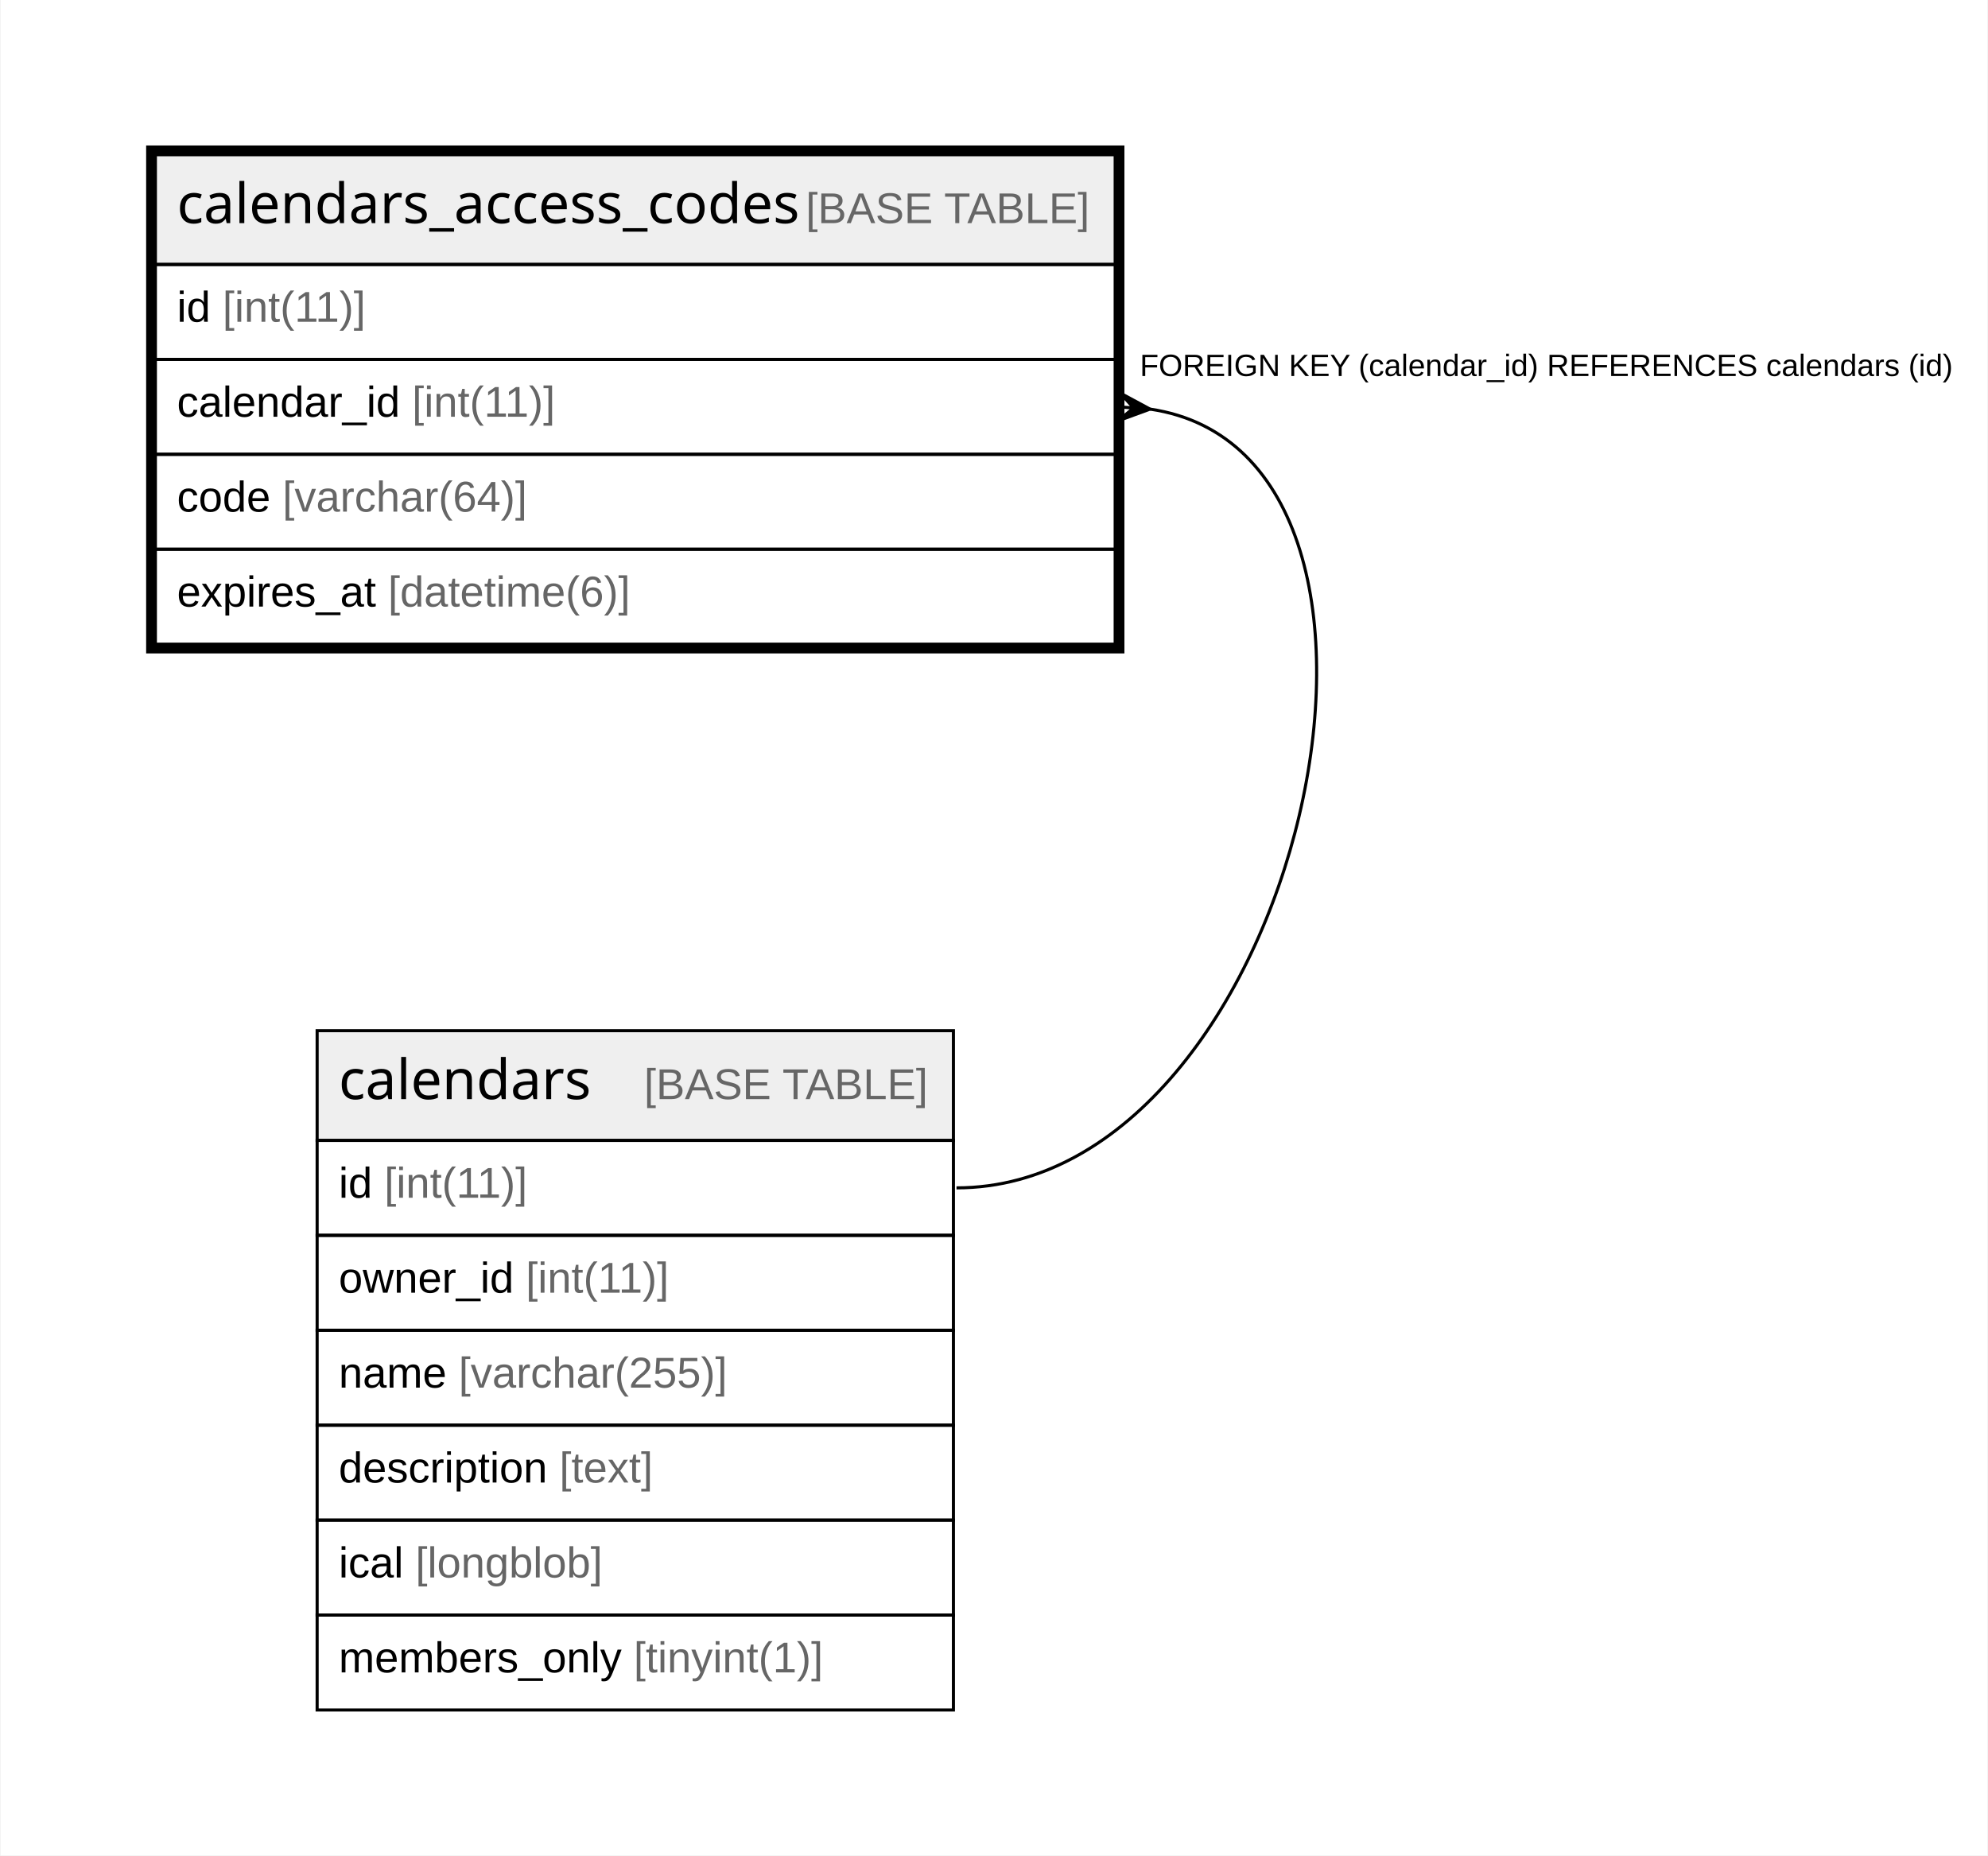
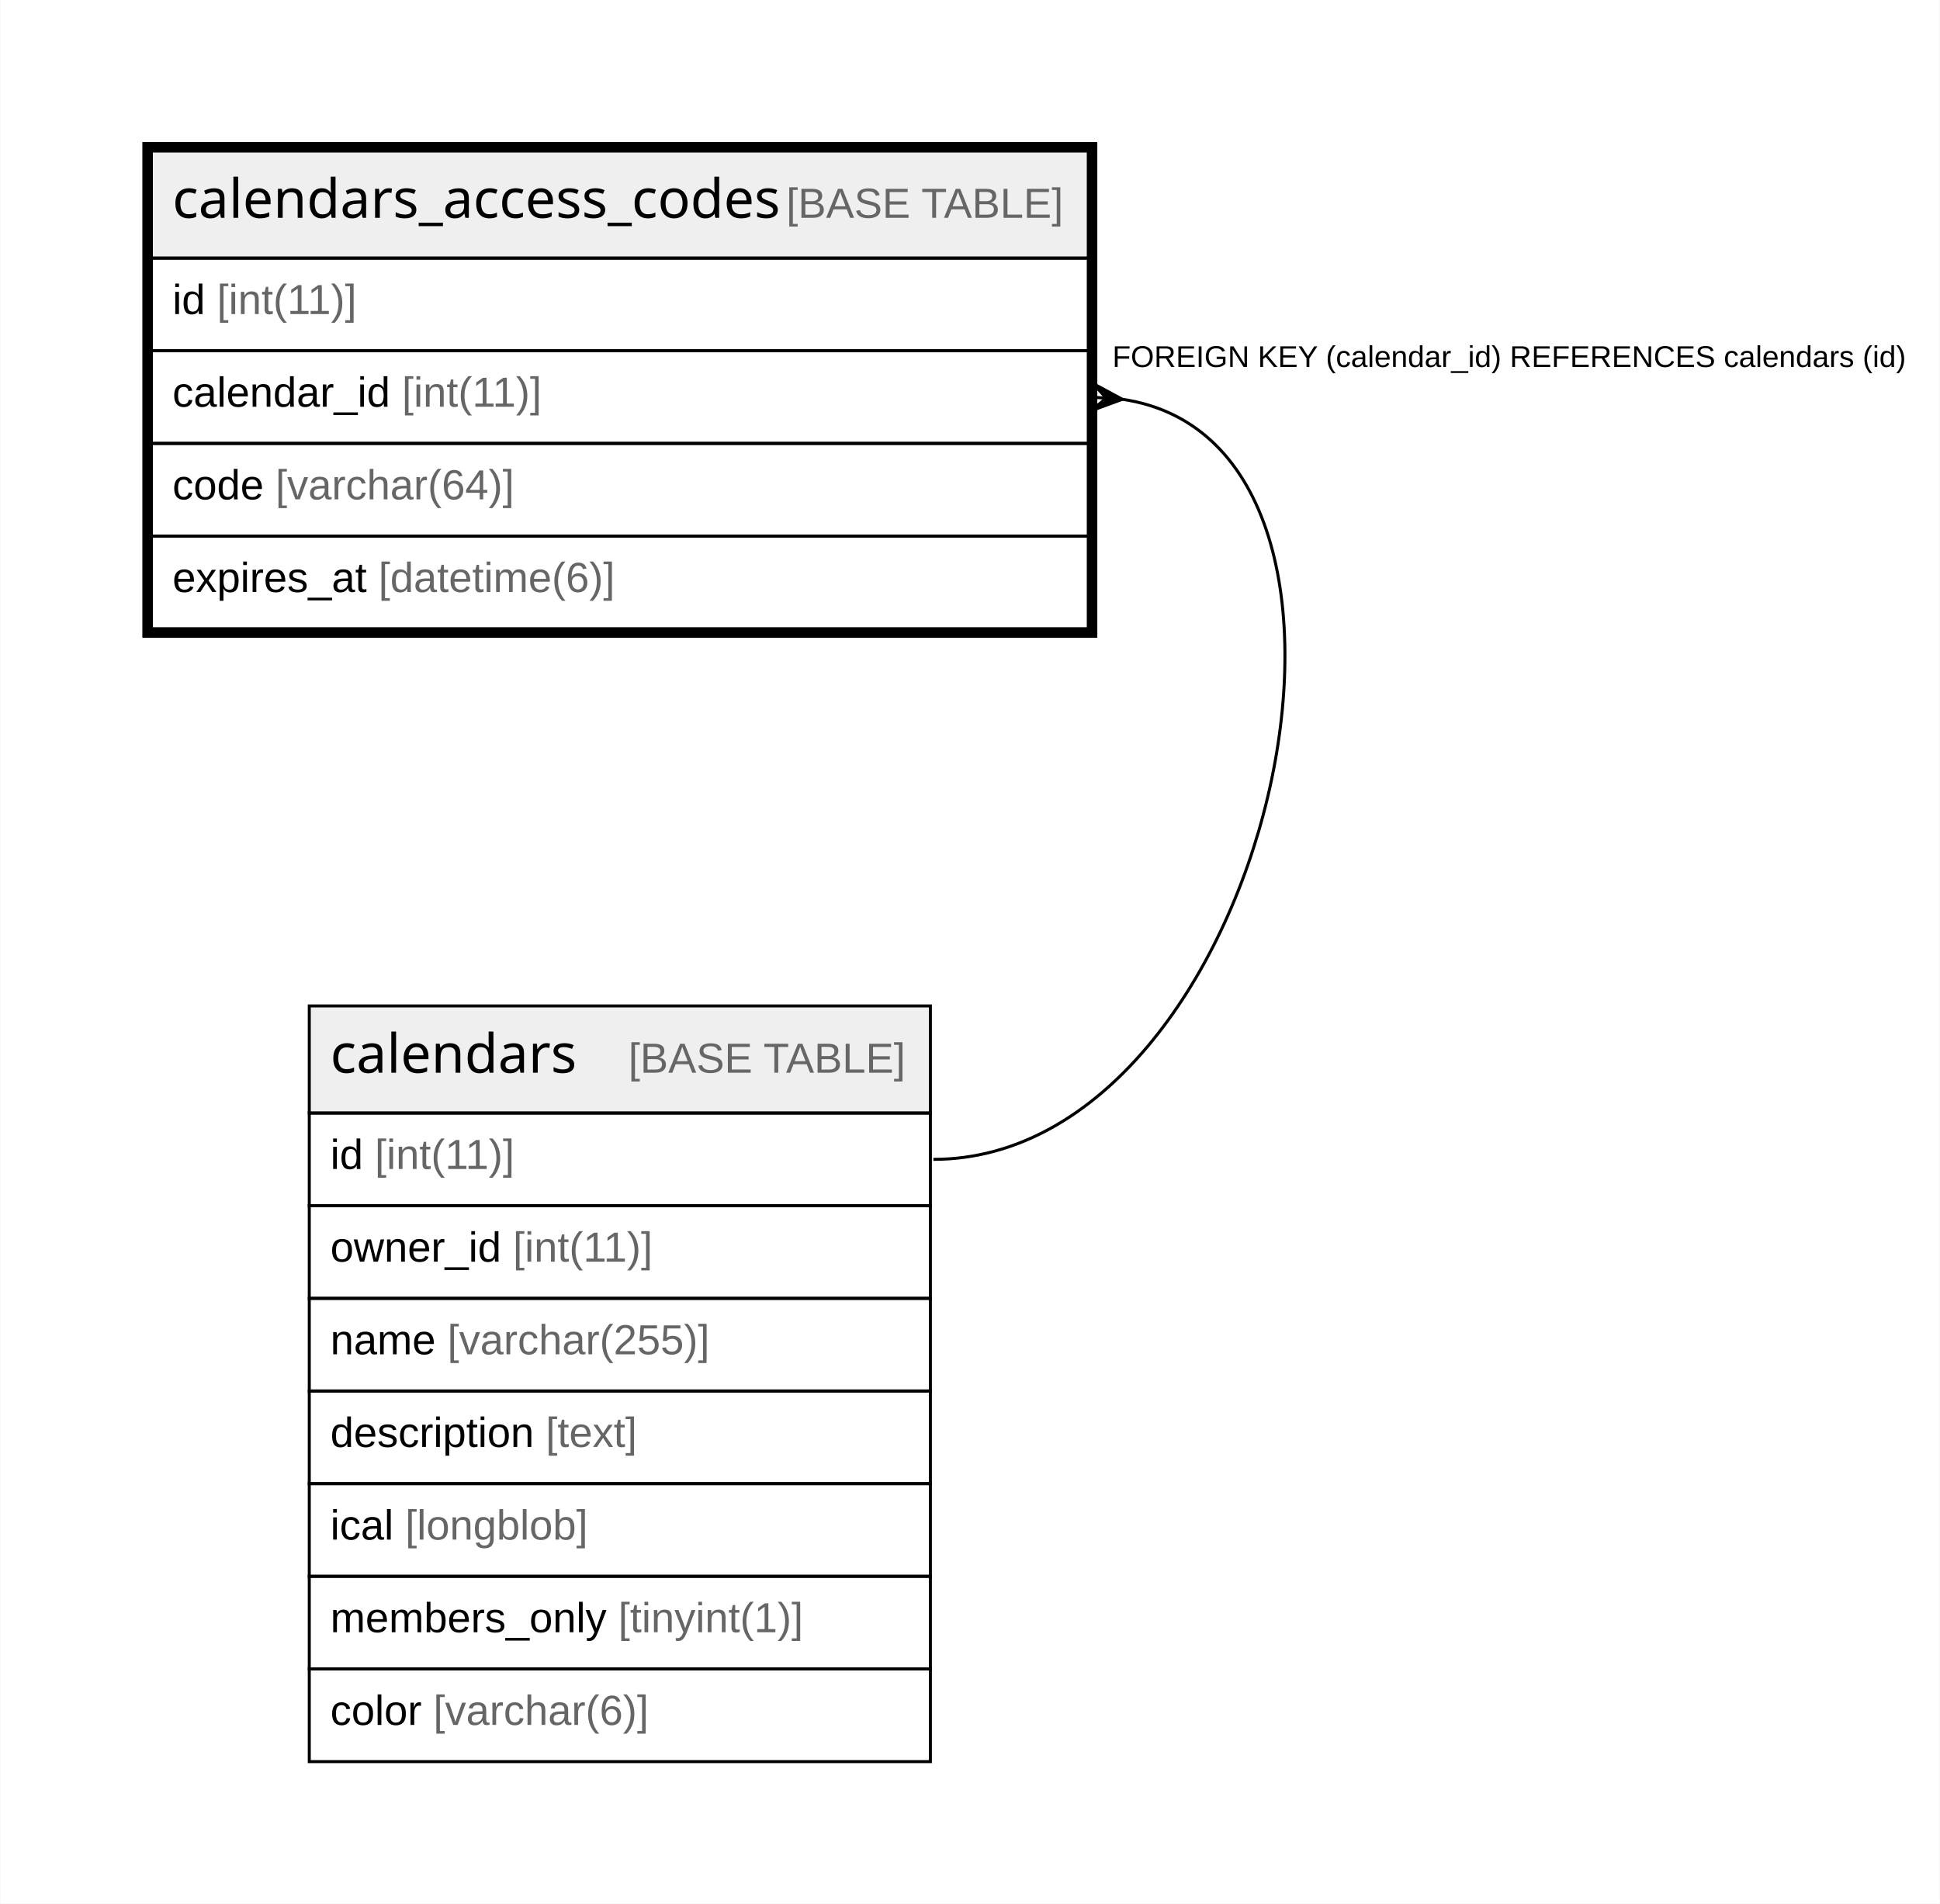
- <svg xmlns="http://www.w3.org/2000/svg" width="645pt" height="602pt" viewBox="0.00 0.00 644.57 602.00">
-   <g id="graph0" class="graph" transform="scale(1 1) rotate(0) translate(4 598)">
-     <polygon fill="white" stroke="none" points="-4,4 -4,-598 640.57,-598 640.57,4 -4,4" />
+ <svg xmlns="http://www.w3.org/2000/svg" width="645pt" height="633pt" viewBox="0.00 0.00 644.57 632.80">
+   <g id="graph0" class="graph" transform="scale(1 1) rotate(0) translate(4 628.8)">
+     <polygon fill="white" stroke="none" points="-4,4 -4,-628.8 640.57,-628.8 640.57,4 -4,4" />
    <g id="node1" class="node">
-       <polygon fill="#efefef" stroke="none" points="46.2,-512.2 46.2,-547.8 357.6,-547.8 357.6,-512.2 46.2,-512.2" />
-       <polygon fill="none" stroke="black" points="46.2,-512.2 46.2,-547.8 357.6,-547.8 357.6,-512.2 46.2,-512.2" />
-       <text text-anchor="start" x="53.2" y="-525.6" font-family="Arial Bold" font-size="18.00">calendars_access_codes</text>
-       <text text-anchor="start" x="226.11" y="-525.6" font-family="Arial" font-size="14.00">    </text>
-       <text text-anchor="start" x="257.22" y="-525.6" font-family="Arial" font-size="14.00" fill="#666666">[BASE TABLE]</text>
+       <polygon fill="#efefef" stroke="none" points="46.2,-543 46.2,-578.6 357.6,-578.6 357.6,-543 46.2,-543" />
+       <polygon fill="none" stroke="black" points="46.2,-543 46.2,-578.6 357.6,-578.6 357.6,-543 46.2,-543" />
+       <text text-anchor="start" x="53.2" y="-556.4" font-family="Arial Bold" font-size="18.00">calendars_access_codes</text>
+       <text text-anchor="start" x="226.11" y="-556.4" font-family="Arial" font-size="14.00">    </text>
+       <text text-anchor="start" x="257.22" y="-556.4" font-family="Arial" font-size="14.00" fill="#666666">[BASE TABLE]</text>
+       <polygon fill="none" stroke="black" points="46.2,-512.2 46.2,-543 357.6,-543 357.6,-512.2 46.2,-512.2" />
+       <text text-anchor="start" x="53.2" y="-524.4" font-family="Arial" font-size="14.00">id </text>
+       <text text-anchor="start" x="67.99" y="-524.4" font-family="Arial" font-size="14.00" fill="#666666">[int(11)]</text>
      <polygon fill="none" stroke="black" points="46.2,-481.4 46.2,-512.2 357.6,-512.2 357.6,-481.4 46.2,-481.4" />
-       <text text-anchor="start" x="53.2" y="-493.6" font-family="Arial" font-size="14.00">id </text>
-       <text text-anchor="start" x="67.99" y="-493.6" font-family="Arial" font-size="14.00" fill="#666666">[int(11)]</text>
+       <text text-anchor="start" x="53.2" y="-493.6" font-family="Arial" font-size="14.00">calendar_id </text>
+       <text text-anchor="start" x="129.48" y="-493.6" font-family="Arial" font-size="14.00" fill="#666666">[int(11)]</text>
      <polygon fill="none" stroke="black" points="46.2,-450.6 46.2,-481.4 357.6,-481.4 357.6,-450.6 46.2,-450.6" />
-       <text text-anchor="start" x="53.2" y="-462.8" font-family="Arial" font-size="14.00">calendar_id </text>
-       <text text-anchor="start" x="129.48" y="-462.8" font-family="Arial" font-size="14.00" fill="#666666">[int(11)]</text>
+       <text text-anchor="start" x="53.2" y="-462.8" font-family="Arial" font-size="14.00">code </text>
+       <text text-anchor="start" x="87.45" y="-462.8" font-family="Arial" font-size="14.00" fill="#666666">[varchar(64)]</text>
      <polygon fill="none" stroke="black" points="46.2,-419.8 46.2,-450.6 357.6,-450.6 357.6,-419.8 46.2,-419.8" />
-       <text text-anchor="start" x="53.2" y="-432" font-family="Arial" font-size="14.00">code </text>
-       <text text-anchor="start" x="87.45" y="-432" font-family="Arial" font-size="14.00" fill="#666666">[varchar(64)]</text>
-       <polygon fill="none" stroke="black" points="46.2,-389 46.2,-419.8 357.6,-419.8 357.6,-389 46.2,-389" />
-       <text text-anchor="start" x="53.2" y="-401.2" font-family="Arial" font-size="14.00">expires_at </text>
-       <text text-anchor="start" x="121.68" y="-401.2" font-family="Arial" font-size="14.00" fill="#666666">[datetime(6)]</text>
-       <polygon fill="none" stroke="black" stroke-width="3" points="44.7,-387.5 44.7,-549.3 359.1,-549.3 359.1,-387.5 44.7,-387.5" />
+       <text text-anchor="start" x="53.2" y="-432" font-family="Arial" font-size="14.00">expires_at </text>
+       <text text-anchor="start" x="121.68" y="-432" font-family="Arial" font-size="14.00" fill="#666666">[datetime(6)]</text>
+       <polygon fill="none" stroke="black" stroke-width="3" points="44.7,-418.3 44.7,-580.1 359.1,-580.1 359.1,-418.3 44.7,-418.3" />
    </g>
    <g id="node2" class="node">
-       <polygon fill="#efefef" stroke="none" points="98.68,-228 98.68,-263.6 305.12,-263.6 305.12,-228 98.68,-228" />
-       <polygon fill="none" stroke="black" points="98.68,-228 98.68,-263.6 305.12,-263.6 305.12,-228 98.68,-228" />
-       <text text-anchor="start" x="105.68" y="-241.4" font-family="Arial Bold" font-size="18.00">calendars</text>
-       <text text-anchor="start" x="173.63" y="-241.4" font-family="Arial" font-size="14.00">    </text>
-       <text text-anchor="start" x="204.75" y="-241.4" font-family="Arial" font-size="14.00" fill="#666666">[BASE TABLE]</text>
+       <polygon fill="#efefef" stroke="none" points="98.68,-258.8 98.68,-294.4 305.12,-294.4 305.12,-258.8 98.68,-258.8" />
+       <polygon fill="none" stroke="black" points="98.68,-258.8 98.68,-294.4 305.12,-294.4 305.12,-258.8 98.68,-258.8" />
+       <text text-anchor="start" x="105.68" y="-272.2" font-family="Arial Bold" font-size="18.00">calendars</text>
+       <text text-anchor="start" x="173.63" y="-272.2" font-family="Arial" font-size="14.00">    </text>
+       <text text-anchor="start" x="204.75" y="-272.2" font-family="Arial" font-size="14.00" fill="#666666">[BASE TABLE]</text>
+       <polygon fill="none" stroke="black" points="98.68,-228 98.68,-258.8 305.12,-258.8 305.12,-228 98.68,-228" />
+       <text text-anchor="start" x="105.68" y="-240.2" font-family="Arial" font-size="14.00">id </text>
+       <text text-anchor="start" x="120.46" y="-240.2" font-family="Arial" font-size="14.00" fill="#666666">[int(11)]</text>
      <polygon fill="none" stroke="black" points="98.68,-197.2 98.68,-228 305.12,-228 305.12,-197.2 98.68,-197.2" />
-       <text text-anchor="start" x="105.68" y="-209.4" font-family="Arial" font-size="14.00">id </text>
-       <text text-anchor="start" x="120.46" y="-209.4" font-family="Arial" font-size="14.00" fill="#666666">[int(11)]</text>
+       <text text-anchor="start" x="105.68" y="-209.4" font-family="Arial" font-size="14.00">owner_id </text>
+       <text text-anchor="start" x="166.38" y="-209.4" font-family="Arial" font-size="14.00" fill="#666666">[int(11)]</text>
      <polygon fill="none" stroke="black" points="98.68,-166.4 98.68,-197.2 305.12,-197.2 305.12,-166.4 98.68,-166.4" />
-       <text text-anchor="start" x="105.68" y="-178.6" font-family="Arial" font-size="14.00">owner_id </text>
-       <text text-anchor="start" x="166.38" y="-178.6" font-family="Arial" font-size="14.00" fill="#666666">[int(11)]</text>
+       <text text-anchor="start" x="105.68" y="-178.6" font-family="Arial" font-size="14.00">name </text>
+       <text text-anchor="start" x="144.59" y="-178.6" font-family="Arial" font-size="14.00" fill="#666666">[varchar(255)]</text>
      <polygon fill="none" stroke="black" points="98.68,-135.6 98.68,-166.4 305.12,-166.4 305.12,-135.6 98.68,-135.6" />
-       <text text-anchor="start" x="105.68" y="-147.8" font-family="Arial" font-size="14.00">name </text>
-       <text text-anchor="start" x="144.59" y="-147.8" font-family="Arial" font-size="14.00" fill="#666666">[varchar(255)]</text>
+       <text text-anchor="start" x="105.68" y="-147.8" font-family="Arial" font-size="14.00">description </text>
+       <text text-anchor="start" x="177.27" y="-147.8" font-family="Arial" font-size="14.00" fill="#666666">[text]</text>
      <polygon fill="none" stroke="black" points="98.68,-104.8 98.68,-135.6 305.12,-135.6 305.12,-104.8 98.68,-104.8" />
-       <text text-anchor="start" x="105.68" y="-117" font-family="Arial" font-size="14.00">description </text>
-       <text text-anchor="start" x="177.27" y="-117" font-family="Arial" font-size="14.00" fill="#666666">[text]</text>
+       <text text-anchor="start" x="105.68" y="-117" font-family="Arial" font-size="14.00">ical </text>
+       <text text-anchor="start" x="130.57" y="-117" font-family="Arial" font-size="14.00" fill="#666666">[longblob]</text>
      <polygon fill="none" stroke="black" points="98.68,-74 98.68,-104.8 305.12,-104.8 305.12,-74 98.68,-74" />
-       <text text-anchor="start" x="105.68" y="-86.2" font-family="Arial" font-size="14.00">ical </text>
-       <text text-anchor="start" x="130.57" y="-86.2" font-family="Arial" font-size="14.00" fill="#666666">[longblob]</text>
+       <text text-anchor="start" x="105.68" y="-86.2" font-family="Arial" font-size="14.00">members_only </text>
+       <text text-anchor="start" x="201.38" y="-86.2" font-family="Arial" font-size="14.00" fill="#666666">[tinyint(1)]</text>
      <polygon fill="none" stroke="black" points="98.68,-43.2 98.68,-74 305.12,-74 305.12,-43.2 98.68,-43.2" />
-       <text text-anchor="start" x="105.68" y="-55.4" font-family="Arial" font-size="14.00">members_only </text>
-       <text text-anchor="start" x="201.38" y="-55.4" font-family="Arial" font-size="14.00" fill="#666666">[tinyint(1)]</text>
+       <text text-anchor="start" x="105.68" y="-55.4" font-family="Arial" font-size="14.00">color </text>
+       <text text-anchor="start" x="139.91" y="-55.4" font-family="Arial" font-size="14.00" fill="#666666">[varchar(6)]</text>
    </g>
    <g id="edge1" class="edge">
-       <path fill="none" stroke="black" d="M368.89,-465.27C470.27,-450.41 417.54,-212.6 306.12,-212.6" />
-       <polygon fill="black" stroke="black" points="368.91,-465.27 358.61,-461.49 363.58,-465.65 359.26,-465.95 359.26,-465.95 359.26,-465.95 363.58,-465.65 359.25,-470.47 368.91,-465.27" />
-       <text text-anchor="start" x="365.6" y="-476" font-family="Arial" font-size="10.00">FOREIGN KEY (calendar_id) REFERENCES calendars (id)</text>
+       <path fill="none" stroke="black" d="M368.89,-496.07C470.27,-481.21 417.54,-243.4 306.12,-243.4" />
+       <polygon fill="black" stroke="black" points="368.91,-496.07 358.61,-492.29 363.58,-496.45 359.26,-496.75 359.26,-496.75 359.26,-496.75 363.58,-496.45 359.25,-501.27 368.91,-496.07" />
+       <text text-anchor="start" x="365.6" y="-506.8" font-family="Arial" font-size="10.00">FOREIGN KEY (calendar_id) REFERENCES calendars (id)</text>
    </g>
  </g>
</svg>
